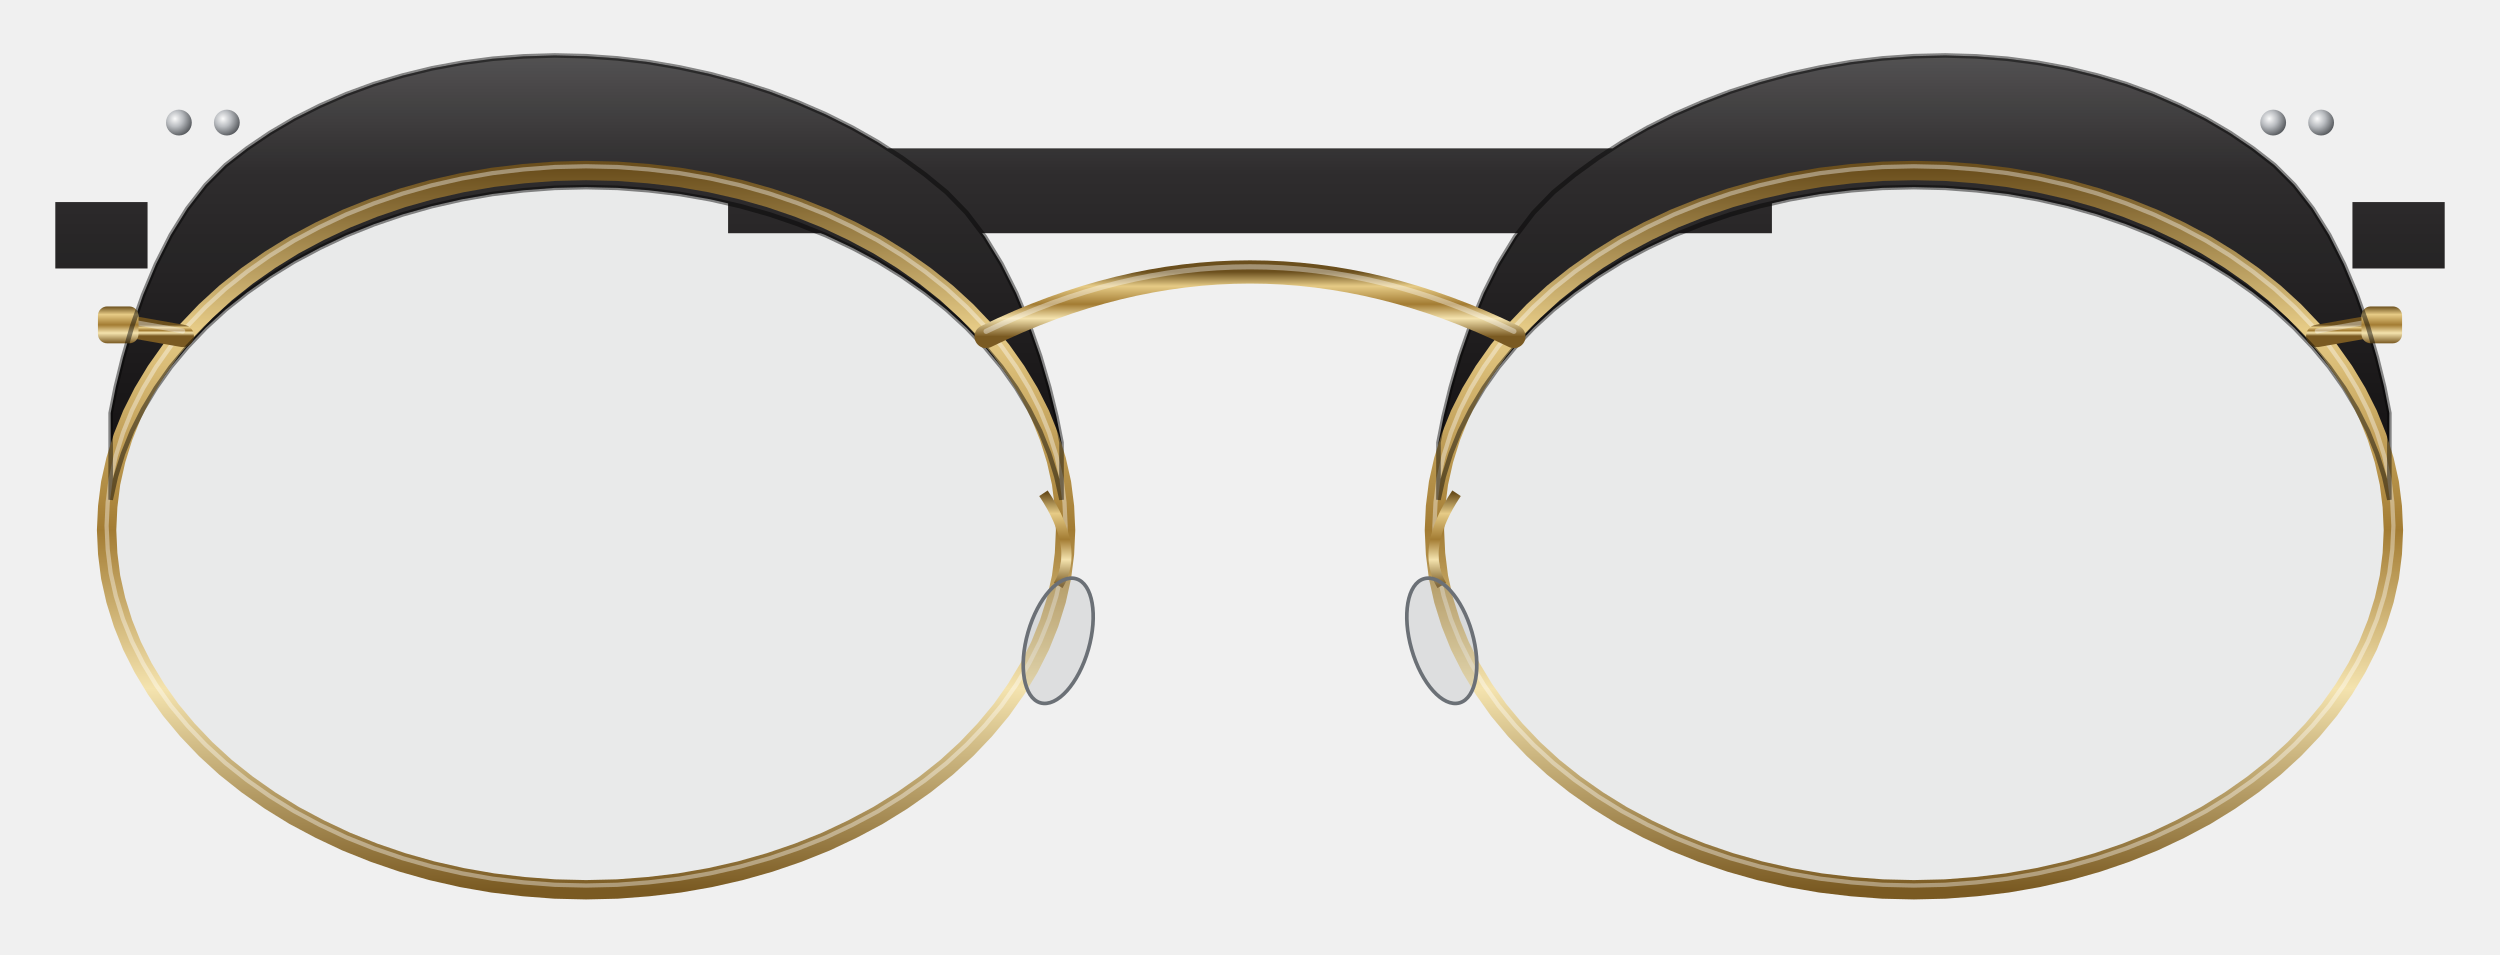
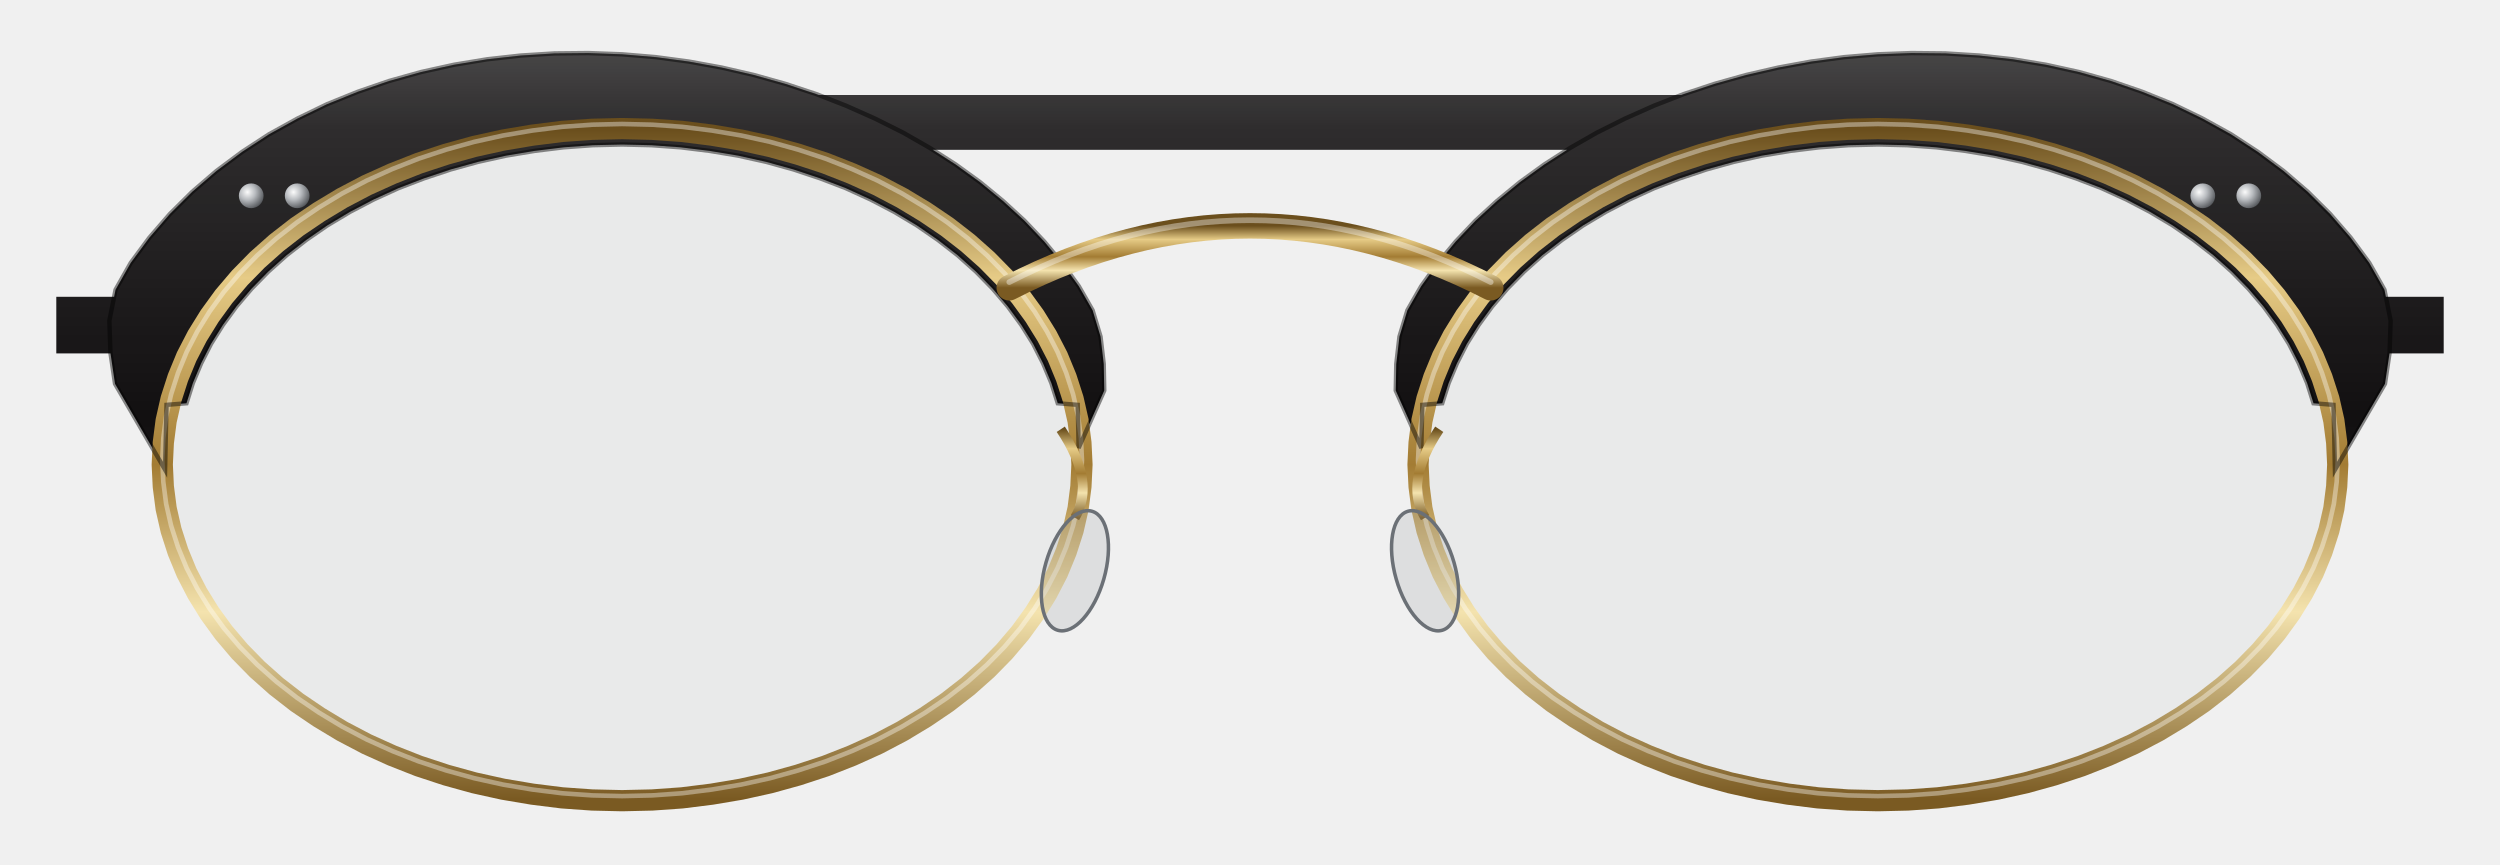
- <svg xmlns="http://www.w3.org/2000/svg" viewBox="-67.78 -28.74 135.56 51.76" width="542" height="207">
+ <svg xmlns="http://www.w3.org/2000/svg" viewBox="-70.49 -26.27 140.98 48.87" width="564" height="195">
  <defs>
    <linearGradient id="f38met" x1="0" y1="0" x2="0" y2="1">
      <stop offset="0" stop-color="#6b4f1d" />
      <stop offset=".22" stop-color="#e6cb86" />
      <stop offset=".5" stop-color="#a37c33" />
      <stop offset=".72" stop-color="#f4e3ae" />
      <stop offset="1" stop-color="#7a5a22" />
    </linearGradient>
    <radialGradient id="f38riv" cx=".35" cy=".35" r=".7">
      <stop offset="0" stop-color="#fbfbfb" />
      <stop offset=".45" stop-color="#b9bcc0" />
      <stop offset="1" stop-color="#55585c" />
    </radialGradient>
-     <linearGradient id="f38hl" gradientUnits="userSpaceOnUse" x1="0" y1="-28.50" x2="0" y2="28.50">
+     <linearGradient id="f38hl" gradientUnits="userSpaceOnUse" x1="0" y1="-28.00" x2="0" y2="28.00">
      <stop offset="0" stop-color="#fff" stop-opacity=".34" />
      <stop offset=".16" stop-color="#fff" stop-opacity=".12" />
      <stop offset=".45" stop-color="#fff" stop-opacity="0" />
      <stop offset=".8" stop-color="#000" stop-opacity=".06" />
      <stop offset="1" stop-color="#000" stop-opacity=".22" />
    </linearGradient>
  </defs>
-   <path d="M10.00 -0.00L10.06 1.28L10.22 2.55L10.50 3.80L10.89 5.05L11.38 6.27L11.98 7.46L12.68 8.62L13.48 9.75L14.38 10.83L15.37 11.87L16.45 12.86L17.62 13.79L18.86 14.66L20.17 15.47L21.56 16.21L23.00 16.89L24.50 17.49L26.05 18.02L27.64 18.47L29.27 18.84L30.93 19.13L32.61 19.33L34.30 19.46L36.00 19.50L37.70 19.46L39.39 19.33L41.07 19.13L42.73 18.84L44.36 18.47L45.95 18.02L47.50 17.49L49.00 16.89L50.44 16.21L51.83 15.47L53.14 14.66L54.38 13.79L55.55 12.86L56.63 11.87L57.62 10.83L58.52 9.75L59.32 8.62L60.02 7.46L60.62 6.27L61.11 5.05L61.50 3.80L61.78 2.55L61.94 1.28L62.00 0.00L61.94 -1.28L61.78 -2.55L61.50 -3.80L61.11 -5.05L60.62 -6.27L60.02 -7.46L59.32 -8.62L58.52 -9.75L57.62 -10.83L56.63 -11.87L55.55 -12.86L54.38 -13.79L53.14 -14.66L51.83 -15.47L50.44 -16.21L49.00 -16.89L47.50 -17.49L45.95 -18.02L44.36 -18.47L42.73 -18.84L41.07 -19.13L39.39 -19.33L37.70 -19.46L36.00 -19.50L34.30 -19.46L32.61 -19.33L30.93 -19.13L29.27 -18.84L27.64 -18.47L26.05 -18.02L24.50 -17.49L23.00 -16.89L21.56 -16.21L20.17 -15.47L18.86 -14.66L17.62 -13.79L16.45 -12.86L15.37 -11.87L14.38 -10.83L13.48 -9.75L12.68 -8.62L11.98 -7.46L11.38 -6.27L10.89 -5.05L10.50 -3.80L10.22 -2.55L10.06 -1.28ZM-10.06 -1.28L-10.22 -2.55L-10.50 -3.80L-10.89 -5.05L-11.38 -6.27L-11.98 -7.46L-12.68 -8.62L-13.48 -9.75L-14.38 -10.83L-15.37 -11.87L-16.45 -12.86L-17.62 -13.79L-18.86 -14.66L-20.17 -15.47L-21.56 -16.21L-23.00 -16.89L-24.50 -17.49L-26.05 -18.02L-27.64 -18.47L-29.27 -18.84L-30.93 -19.13L-32.61 -19.33L-34.30 -19.46L-36.00 -19.50L-37.70 -19.46L-39.39 -19.33L-41.07 -19.13L-42.73 -18.84L-44.36 -18.47L-45.95 -18.02L-47.50 -17.49L-49.00 -16.89L-50.44 -16.21L-51.83 -15.47L-53.14 -14.66L-54.38 -13.79L-55.55 -12.86L-56.63 -11.87L-57.62 -10.83L-58.52 -9.75L-59.32 -8.62L-60.02 -7.46L-60.62 -6.27L-61.11 -5.05L-61.50 -3.80L-61.78 -2.55L-61.94 -1.28L-62.00 0.00L-61.94 1.28L-61.78 2.55L-61.50 3.80L-61.11 5.05L-60.62 6.27L-60.02 7.46L-59.32 8.62L-58.52 9.75L-57.62 10.83L-56.63 11.87L-55.55 12.86L-54.38 13.79L-53.14 14.66L-51.83 15.47L-50.44 16.21L-49.00 16.89L-47.50 17.49L-45.95 18.02L-44.36 18.47L-42.73 18.84L-41.07 19.13L-39.39 19.33L-37.70 19.46L-36.00 19.50L-34.30 19.46L-32.61 19.33L-30.93 19.13L-29.27 18.84L-27.64 18.47L-26.05 18.02L-24.50 17.49L-23.00 16.89L-21.56 16.21L-20.17 15.47L-18.86 14.66L-17.62 13.79L-16.45 12.86L-15.37 11.87L-14.38 10.83L-13.48 9.75L-12.68 8.62L-11.98 7.46L-11.38 6.27L-10.89 5.05L-10.50 3.80L-10.22 2.55L-10.06 1.28L-10.00 -0.00Z" fill="#5b6670" fill-opacity=".05" />
-   <path d="M10.22 -1.65L10.50 -2.90L10.89 -4.15L11.38 -5.37L11.98 -6.56L12.68 -7.72L13.48 -8.85L14.38 -9.93L15.37 -10.97L16.45 -11.96L17.62 -12.89L18.86 -13.76L20.17 -14.57L21.56 -15.31L23.00 -15.99L24.50 -16.59L26.05 -17.12L27.64 -17.57L29.27 -17.94L30.93 -18.23L32.61 -18.43L34.30 -18.56L36.00 -18.60L37.70 -18.56L39.39 -18.43L41.07 -18.23L42.73 -17.94L44.36 -17.57L45.95 -17.12L47.50 -16.59L49.00 -15.99L50.44 -15.31L51.83 -14.57L53.14 -13.76L54.38 -12.89L55.55 -11.96L56.63 -10.97L57.62 -9.93L58.52 -8.85L59.32 -7.72L60.02 -6.56L60.62 -5.37L61.11 -4.15L61.50 -2.90L61.78 -1.65L61.78 -6.35L61.50 -7.77L61.11 -9.35L60.62 -11.04L60.02 -12.75L59.32 -14.42L58.52 -16.00L57.62 -17.44L56.63 -18.71L55.55 -19.79L54.38 -20.70L53.14 -21.54L51.83 -22.31L50.44 -23.01L49.00 -23.64L47.50 -24.19L45.95 -24.65L44.36 -25.04L42.73 -25.34L41.07 -25.56L39.39 -25.69L37.70 -25.74L36.00 -25.70L34.30 -25.58L32.61 -25.38L30.93 -25.09L29.27 -24.73L27.64 -24.29L26.05 -23.78L24.50 -23.19L23.00 -22.54L21.56 -21.82L20.17 -21.03L18.86 -20.18L17.62 -19.28L16.45 -18.32L15.37 -17.21L14.38 -15.91L13.48 -14.44L12.68 -12.85L11.98 -11.16L11.38 -9.44L10.89 -7.76L10.50 -6.17L10.22 -4.75ZM59.78 -14.19L64.78 -14.19L64.78 -17.79L59.78 -17.79ZM-61.78 -1.65L-61.50 -2.90L-61.11 -4.15L-60.62 -5.37L-60.02 -6.56L-59.32 -7.72L-58.52 -8.85L-57.62 -9.93L-56.63 -10.97L-55.55 -11.96L-54.38 -12.89L-53.14 -13.76L-51.83 -14.57L-50.44 -15.31L-49.00 -15.99L-47.50 -16.59L-45.95 -17.12L-44.36 -17.57L-42.73 -17.94L-41.07 -18.23L-39.39 -18.43L-37.70 -18.56L-36.00 -18.60L-34.30 -18.56L-32.61 -18.43L-30.93 -18.23L-29.27 -17.94L-27.64 -17.57L-26.05 -17.12L-24.50 -16.59L-23.00 -15.99L-21.56 -15.31L-20.17 -14.57L-18.86 -13.76L-17.62 -12.89L-16.45 -11.96L-15.37 -10.97L-14.38 -9.93L-13.48 -8.85L-12.68 -7.72L-11.98 -6.56L-11.38 -5.37L-10.89 -4.15L-10.50 -2.90L-10.22 -1.65L-10.22 -4.75L-10.50 -6.17L-10.89 -7.76L-11.38 -9.44L-11.98 -11.16L-12.68 -12.85L-13.48 -14.44L-14.38 -15.91L-15.37 -17.21L-16.45 -18.32L-17.62 -19.28L-18.86 -20.18L-20.17 -21.03L-21.56 -21.82L-23.00 -22.54L-24.50 -23.19L-26.05 -23.78L-27.64 -24.29L-29.27 -24.73L-30.93 -25.09L-32.61 -25.38L-34.30 -25.58L-36.00 -25.70L-37.70 -25.74L-39.39 -25.69L-41.07 -25.56L-42.73 -25.34L-44.36 -25.04L-45.95 -24.65L-47.50 -24.19L-49.00 -23.64L-50.44 -23.01L-51.83 -22.31L-53.14 -21.54L-54.38 -20.70L-55.55 -19.79L-56.63 -18.71L-57.62 -17.44L-58.52 -16.00L-59.32 -14.42L-60.02 -12.75L-60.62 -11.04L-61.11 -9.35L-61.50 -7.77L-61.78 -6.35ZM-64.78 -14.19L-59.78 -14.19L-59.78 -17.79L-64.78 -17.79ZM-28.30 -16.10L28.30 -16.10L28.30 -20.70L-28.30 -20.70Z" fill="#121011" />
-   <path d="M10.22 -1.65L10.50 -2.90L10.89 -4.15L11.38 -5.37L11.98 -6.56L12.68 -7.72L13.48 -8.85L14.38 -9.93L15.37 -10.97L16.45 -11.96L17.62 -12.89L18.86 -13.76L20.17 -14.57L21.56 -15.31L23.00 -15.99L24.50 -16.59L26.05 -17.12L27.64 -17.57L29.27 -17.94L30.93 -18.23L32.61 -18.43L34.30 -18.56L36.00 -18.60L37.70 -18.56L39.39 -18.43L41.07 -18.23L42.73 -17.94L44.36 -17.57L45.95 -17.12L47.50 -16.59L49.00 -15.99L50.44 -15.31L51.83 -14.57L53.14 -13.76L54.38 -12.89L55.55 -11.96L56.63 -10.97L57.62 -9.93L58.52 -8.85L59.32 -7.72L60.02 -6.56L60.62 -5.37L61.11 -4.15L61.50 -2.90L61.78 -1.65L61.78 -6.35L61.50 -7.77L61.11 -9.35L60.62 -11.04L60.02 -12.75L59.32 -14.42L58.52 -16.00L57.62 -17.44L56.63 -18.71L55.55 -19.79L54.38 -20.70L53.14 -21.54L51.83 -22.31L50.44 -23.01L49.00 -23.64L47.50 -24.19L45.95 -24.65L44.36 -25.04L42.73 -25.34L41.07 -25.56L39.39 -25.69L37.70 -25.74L36.00 -25.70L34.30 -25.58L32.61 -25.38L30.93 -25.09L29.27 -24.73L27.64 -24.29L26.05 -23.78L24.50 -23.19L23.00 -22.54L21.56 -21.82L20.17 -21.03L18.86 -20.18L17.62 -19.28L16.45 -18.32L15.37 -17.21L14.38 -15.91L13.48 -14.44L12.68 -12.85L11.98 -11.16L11.38 -9.44L10.89 -7.76L10.50 -6.17L10.22 -4.75ZM59.78 -14.19L64.78 -14.19L64.78 -17.79L59.78 -17.79ZM-61.78 -1.65L-61.50 -2.90L-61.11 -4.15L-60.62 -5.37L-60.02 -6.56L-59.32 -7.72L-58.52 -8.85L-57.62 -9.93L-56.63 -10.97L-55.55 -11.96L-54.38 -12.89L-53.14 -13.76L-51.83 -14.57L-50.44 -15.31L-49.00 -15.99L-47.50 -16.59L-45.95 -17.12L-44.36 -17.57L-42.73 -17.94L-41.07 -18.23L-39.39 -18.43L-37.70 -18.56L-36.00 -18.60L-34.30 -18.56L-32.61 -18.43L-30.93 -18.23L-29.27 -17.94L-27.64 -17.57L-26.05 -17.12L-24.50 -16.59L-23.00 -15.99L-21.56 -15.31L-20.17 -14.57L-18.86 -13.76L-17.62 -12.89L-16.45 -11.96L-15.37 -10.97L-14.38 -9.93L-13.48 -8.85L-12.68 -7.72L-11.98 -6.56L-11.38 -5.37L-10.89 -4.15L-10.50 -2.90L-10.22 -1.65L-10.22 -4.75L-10.50 -6.17L-10.89 -7.76L-11.38 -9.44L-11.98 -11.16L-12.68 -12.85L-13.48 -14.44L-14.38 -15.91L-15.37 -17.21L-16.45 -18.32L-17.62 -19.28L-18.86 -20.18L-20.17 -21.03L-21.56 -21.82L-23.00 -22.54L-24.50 -23.19L-26.05 -23.78L-27.64 -24.29L-29.27 -24.73L-30.93 -25.09L-32.61 -25.38L-34.30 -25.58L-36.00 -25.70L-37.70 -25.74L-39.39 -25.69L-41.07 -25.56L-42.73 -25.34L-44.36 -25.04L-45.95 -24.65L-47.50 -24.19L-49.00 -23.64L-50.44 -23.01L-51.83 -22.31L-53.14 -21.54L-54.38 -20.70L-55.55 -19.79L-56.63 -18.71L-57.62 -17.44L-58.52 -16.00L-59.32 -14.42L-60.02 -12.75L-60.62 -11.04L-61.11 -9.35L-61.50 -7.77L-61.78 -6.35ZM-64.78 -14.19L-59.78 -14.19L-59.78 -17.79L-64.78 -17.79ZM-28.30 -16.10L28.30 -16.10L28.30 -20.70L-28.30 -20.70Z" fill="url(#f38hl)" />
-   <path d="M10.00 -0.00L10.06 1.28L10.22 2.55L10.50 3.80L10.89 5.05L11.38 6.27L11.98 7.46L12.68 8.62L13.48 9.75L14.38 10.83L15.37 11.87L16.45 12.86L17.62 13.79L18.86 14.66L20.17 15.47L21.56 16.21L23.00 16.89L24.50 17.49L26.05 18.02L27.64 18.47L29.27 18.84L30.93 19.13L32.61 19.33L34.30 19.46L36.00 19.50L37.70 19.46L39.39 19.33L41.07 19.13L42.73 18.84L44.36 18.47L45.95 18.02L47.50 17.49L49.00 16.89L50.44 16.21L51.83 15.47L53.14 14.66L54.38 13.79L55.55 12.86L56.63 11.87L57.62 10.83L58.52 9.75L59.32 8.62L60.02 7.46L60.62 6.27L61.11 5.05L61.50 3.80L61.78 2.55L61.94 1.28L62.00 0.00L61.94 -1.28L61.78 -2.55L61.50 -3.80L61.11 -5.05L60.62 -6.27L60.02 -7.46L59.32 -8.62L58.52 -9.75L57.62 -10.83L56.63 -11.87L55.55 -12.86L54.38 -13.79L53.14 -14.66L51.83 -15.47L50.44 -16.21L49.00 -16.89L47.50 -17.49L45.95 -18.02L44.36 -18.47L42.73 -18.84L41.07 -19.13L39.39 -19.33L37.70 -19.46L36.00 -19.50L34.30 -19.46L32.61 -19.33L30.93 -19.13L29.27 -18.84L27.64 -18.47L26.05 -18.02L24.50 -17.49L23.00 -16.89L21.56 -16.21L20.17 -15.47L18.86 -14.66L17.62 -13.79L16.45 -12.86L15.37 -11.87L14.38 -10.83L13.48 -9.75L12.68 -8.62L11.98 -7.46L11.38 -6.27L10.89 -5.05L10.50 -3.80L10.22 -2.55L10.06 -1.28Z" fill="none" stroke="url(#f38met)" stroke-width="1.05" stroke-linecap="round" stroke-linejoin="round" />
-   <path d="M10.00 -0.00L10.06 1.28L10.22 2.55L10.50 3.80L10.89 5.05L11.38 6.27L11.98 7.46L12.68 8.62L13.48 9.75L14.38 10.83L15.37 11.87L16.45 12.86L17.62 13.79L18.86 14.66L20.17 15.47L21.56 16.21L23.00 16.89L24.50 17.49L26.05 18.02L27.64 18.47L29.27 18.84L30.93 19.13L32.61 19.33L34.30 19.46L36.00 19.50L37.70 19.46L39.39 19.33L41.07 19.13L42.73 18.84L44.36 18.47L45.95 18.02L47.50 17.49L49.00 16.89L50.44 16.21L51.83 15.47L53.14 14.66L54.38 13.79L55.55 12.86L56.63 11.87L57.62 10.83L58.52 9.75L59.32 8.62L60.02 7.46L60.62 6.27L61.11 5.05L61.50 3.80L61.78 2.55L61.94 1.28L62.00 0.00L61.94 -1.28L61.78 -2.55L61.50 -3.80L61.11 -5.05L60.62 -6.27L60.02 -7.46L59.32 -8.62L58.52 -9.75L57.62 -10.83L56.63 -11.87L55.55 -12.86L54.38 -13.79L53.14 -14.66L51.83 -15.47L50.44 -16.21L49.00 -16.89L47.50 -17.49L45.95 -18.02L44.36 -18.47L42.73 -18.84L41.07 -19.13L39.39 -19.33L37.70 -19.46L36.00 -19.50L34.30 -19.46L32.61 -19.33L30.93 -19.13L29.27 -18.84L27.64 -18.47L26.05 -18.02L24.50 -17.49L23.00 -16.89L21.56 -16.21L20.17 -15.47L18.86 -14.66L17.62 -13.79L16.45 -12.86L15.37 -11.87L14.38 -10.83L13.48 -9.75L12.68 -8.62L11.98 -7.46L11.38 -6.27L10.89 -5.05L10.50 -3.80L10.22 -2.55L10.06 -1.28Z" fill="none" stroke="#fff" stroke-opacity=".38" stroke-width="0.23" stroke-linecap="round" transform="translate(0 -0.23)" />
-   <path d="M57.87 -10.53L61.27 -11.13" fill="none" stroke="url(#f38met)" stroke-width="1.21" stroke-linecap="round" stroke-linejoin="round" />
-   <path d="M57.87 -10.53L61.27 -11.13" fill="none" stroke="#fff" stroke-opacity=".38" stroke-width="0.27" stroke-linecap="round" transform="translate(0 -0.27)" />
-   <rect x="60.27" y="-12.13" width="2.20" height="2.00" rx="0.50" fill="url(#f38met)" />
-   <path d="M10.22 -4.75L10.50 -6.17L10.89 -7.76L11.38 -9.44L11.98 -11.16L12.68 -12.85L13.48 -14.44L14.38 -15.91L15.37 -17.21L16.45 -18.32L17.62 -19.28L18.86 -20.18L20.17 -21.03L21.56 -21.82L23.00 -22.54L24.50 -23.19L26.05 -23.78L27.64 -24.29L29.27 -24.73L30.93 -25.09L32.61 -25.38L34.30 -25.58L36.00 -25.70L37.70 -25.74L39.39 -25.69L41.07 -25.56L42.73 -25.34L44.36 -25.04L45.95 -24.65L47.50 -24.19L49.00 -23.64L50.44 -23.01L51.83 -22.31L53.14 -21.54L54.38 -20.70L55.55 -19.79L56.63 -18.71L57.62 -17.44L58.52 -16.00L59.32 -14.42L60.02 -12.75L60.62 -11.04L61.11 -9.35L61.50 -7.77L61.78 -6.35L61.78 -1.65L61.50 -2.90L61.11 -4.15L60.62 -5.37L60.02 -6.56L59.32 -7.72L58.52 -8.85L57.62 -9.93L56.63 -10.97L55.55 -11.96L54.38 -12.89L53.14 -13.76L51.83 -14.57L50.44 -15.31L49.00 -15.99L47.50 -16.59L45.95 -17.12L44.36 -17.57L42.73 -17.94L41.07 -18.23L39.39 -18.43L37.70 -18.56L36.00 -18.60L34.30 -18.56L32.61 -18.43L30.93 -18.23L29.27 -17.94L27.64 -17.57L26.05 -17.12L24.50 -16.59L23.00 -15.99L21.56 -15.31L20.17 -14.57L18.86 -13.76L17.62 -12.89L16.45 -11.96L15.37 -10.97L14.38 -9.93L13.48 -8.85L12.68 -7.72L11.98 -6.56L11.38 -5.37L10.89 -4.15L10.50 -2.90L10.22 -1.65Z" fill="none" stroke="#000" stroke-opacity=".45" stroke-width=".25" />
-   <circle cx="55.48" cy="-22.10" r="0.70" fill="url(#f38riv)" />
-   <circle cx="58.08" cy="-22.10" r="0.70" fill="url(#f38riv)" />
-   <path d="M11.20 -2.00Q9.20 1.00 10.40 3.00" fill="none" stroke="url(#f38met)" stroke-width="0.55" />
-   <ellipse cx="10.40" cy="6.00" rx="1.70" ry="3.50" transform="rotate(-16 10.40 6.00)" fill="#9aa0a6" fill-opacity=".22" stroke="#6b7076" stroke-width=".2" />
-   <path d="M-10.06 -1.28L-10.22 -2.55L-10.50 -3.80L-10.89 -5.05L-11.38 -6.27L-11.98 -7.46L-12.68 -8.62L-13.48 -9.75L-14.38 -10.83L-15.37 -11.87L-16.45 -12.86L-17.62 -13.79L-18.86 -14.66L-20.17 -15.47L-21.56 -16.21L-23.00 -16.89L-24.50 -17.49L-26.05 -18.02L-27.64 -18.47L-29.27 -18.84L-30.93 -19.13L-32.61 -19.33L-34.30 -19.46L-36.00 -19.50L-37.70 -19.46L-39.39 -19.33L-41.07 -19.13L-42.73 -18.84L-44.36 -18.47L-45.95 -18.02L-47.50 -17.49L-49.00 -16.89L-50.44 -16.21L-51.83 -15.47L-53.14 -14.66L-54.38 -13.79L-55.55 -12.86L-56.63 -11.87L-57.62 -10.83L-58.52 -9.75L-59.32 -8.62L-60.02 -7.46L-60.62 -6.27L-61.11 -5.05L-61.50 -3.80L-61.78 -2.55L-61.94 -1.28L-62.00 0.00L-61.94 1.28L-61.78 2.55L-61.50 3.80L-61.11 5.05L-60.62 6.27L-60.02 7.46L-59.32 8.62L-58.52 9.75L-57.62 10.83L-56.63 11.87L-55.55 12.86L-54.38 13.79L-53.14 14.66L-51.83 15.47L-50.44 16.21L-49.00 16.89L-47.50 17.49L-45.95 18.02L-44.36 18.47L-42.73 18.84L-41.07 19.13L-39.39 19.33L-37.70 19.46L-36.00 19.50L-34.30 19.46L-32.61 19.33L-30.93 19.13L-29.27 18.84L-27.64 18.47L-26.05 18.02L-24.50 17.49L-23.00 16.89L-21.56 16.21L-20.17 15.47L-18.86 14.66L-17.62 13.79L-16.45 12.86L-15.37 11.87L-14.38 10.83L-13.48 9.75L-12.68 8.62L-11.98 7.46L-11.38 6.27L-10.89 5.05L-10.50 3.80L-10.22 2.55L-10.06 1.28L-10.00 -0.00Z" fill="none" stroke="url(#f38met)" stroke-width="1.05" stroke-linecap="round" stroke-linejoin="round" />
-   <path d="M-10.06 -1.28L-10.22 -2.55L-10.50 -3.80L-10.89 -5.05L-11.38 -6.27L-11.98 -7.46L-12.68 -8.62L-13.48 -9.75L-14.38 -10.83L-15.37 -11.87L-16.45 -12.86L-17.62 -13.79L-18.86 -14.66L-20.17 -15.47L-21.56 -16.21L-23.00 -16.89L-24.50 -17.49L-26.05 -18.02L-27.64 -18.47L-29.27 -18.84L-30.93 -19.13L-32.61 -19.33L-34.30 -19.46L-36.00 -19.50L-37.70 -19.46L-39.39 -19.33L-41.07 -19.13L-42.73 -18.84L-44.36 -18.47L-45.95 -18.02L-47.50 -17.49L-49.00 -16.89L-50.44 -16.21L-51.83 -15.47L-53.14 -14.66L-54.38 -13.79L-55.55 -12.86L-56.63 -11.87L-57.62 -10.83L-58.52 -9.75L-59.32 -8.62L-60.02 -7.46L-60.62 -6.27L-61.11 -5.05L-61.50 -3.80L-61.78 -2.55L-61.94 -1.28L-62.00 0.00L-61.94 1.28L-61.78 2.55L-61.50 3.80L-61.11 5.05L-60.62 6.27L-60.02 7.46L-59.32 8.62L-58.52 9.75L-57.62 10.83L-56.63 11.87L-55.55 12.86L-54.38 13.79L-53.14 14.66L-51.83 15.47L-50.44 16.21L-49.00 16.89L-47.50 17.49L-45.95 18.02L-44.36 18.47L-42.73 18.84L-41.07 19.13L-39.39 19.33L-37.70 19.46L-36.00 19.50L-34.30 19.46L-32.61 19.33L-30.93 19.13L-29.27 18.84L-27.64 18.47L-26.05 18.02L-24.50 17.49L-23.00 16.89L-21.56 16.21L-20.17 15.47L-18.86 14.66L-17.62 13.79L-16.45 12.86L-15.37 11.87L-14.38 10.83L-13.48 9.75L-12.68 8.62L-11.98 7.46L-11.38 6.27L-10.89 5.05L-10.50 3.80L-10.22 2.55L-10.06 1.28L-10.00 -0.00Z" fill="none" stroke="#fff" stroke-opacity=".38" stroke-width="0.23" stroke-linecap="round" transform="translate(0 -0.23)" />
-   <path d="M-57.87 -10.53L-61.27 -11.13" fill="none" stroke="url(#f38met)" stroke-width="1.21" stroke-linecap="round" stroke-linejoin="round" />
-   <path d="M-57.87 -10.53L-61.27 -11.13" fill="none" stroke="#fff" stroke-opacity=".38" stroke-width="0.27" stroke-linecap="round" transform="translate(0 -0.27)" />
-   <rect x="-62.47" y="-12.13" width="2.20" height="2.00" rx="0.50" fill="url(#f38met)" />
-   <path d="M-61.78 -6.35L-61.50 -7.77L-61.11 -9.35L-60.62 -11.04L-60.02 -12.75L-59.32 -14.42L-58.52 -16.00L-57.62 -17.44L-56.63 -18.71L-55.55 -19.79L-54.38 -20.70L-53.14 -21.54L-51.83 -22.31L-50.44 -23.01L-49.00 -23.64L-47.50 -24.19L-45.95 -24.65L-44.36 -25.04L-42.73 -25.34L-41.07 -25.56L-39.39 -25.69L-37.70 -25.74L-36.00 -25.70L-34.30 -25.58L-32.61 -25.38L-30.93 -25.09L-29.27 -24.73L-27.64 -24.29L-26.05 -23.78L-24.50 -23.19L-23.00 -22.54L-21.56 -21.82L-20.17 -21.03L-18.86 -20.18L-17.62 -19.28L-16.45 -18.32L-15.37 -17.21L-14.38 -15.91L-13.48 -14.44L-12.68 -12.85L-11.98 -11.16L-11.38 -9.44L-10.89 -7.76L-10.50 -6.17L-10.22 -4.75L-10.22 -1.65L-10.50 -2.90L-10.89 -4.15L-11.38 -5.37L-11.98 -6.56L-12.68 -7.72L-13.48 -8.85L-14.38 -9.93L-15.37 -10.97L-16.45 -11.96L-17.62 -12.89L-18.86 -13.76L-20.17 -14.57L-21.56 -15.31L-23.00 -15.99L-24.50 -16.59L-26.05 -17.12L-27.64 -17.57L-29.27 -17.94L-30.93 -18.23L-32.61 -18.43L-34.30 -18.56L-36.00 -18.60L-37.70 -18.56L-39.39 -18.43L-41.07 -18.23L-42.73 -17.94L-44.36 -17.57L-45.95 -17.12L-47.50 -16.59L-49.00 -15.99L-50.44 -15.31L-51.83 -14.57L-53.14 -13.76L-54.38 -12.89L-55.55 -11.96L-56.63 -10.97L-57.62 -9.93L-58.52 -8.85L-59.32 -7.72L-60.02 -6.56L-60.62 -5.37L-61.11 -4.15L-61.50 -2.90L-61.78 -1.65Z" fill="none" stroke="#000" stroke-opacity=".45" stroke-width=".25" />
-   <circle cx="-58.08" cy="-22.10" r="0.70" fill="url(#f38riv)" />
-   <circle cx="-55.48" cy="-22.10" r="0.70" fill="url(#f38riv)" />
-   <path d="M-11.20 -2.00Q-9.20 1.00 -10.40 3.00" fill="none" stroke="url(#f38met)" stroke-width="0.55" />
-   <ellipse cx="-10.40" cy="6.00" rx="1.70" ry="3.50" transform="rotate(16 -10.40 6.00)" fill="#9aa0a6" fill-opacity=".22" stroke="#6b7076" stroke-width=".2" />
-   <path d="M-14.31 -10.50Q0 -17.50 14.31 -10.50" fill="none" stroke="url(#f38met)" stroke-width="1.26" stroke-linecap="round" stroke-linejoin="round" />
-   <path d="M-14.31 -10.50Q0 -17.50 14.31 -10.50" fill="none" stroke="#fff" stroke-opacity=".38" stroke-width="0.28" stroke-linecap="round" transform="translate(0 -0.28)" />
+   <path d="M9.50 -0.00L9.56 1.24L9.72 2.48L10.00 3.71L10.39 4.92L10.88 6.11L11.48 7.27L12.18 8.40L12.98 9.50L13.88 10.56L14.87 11.57L15.95 12.53L17.12 13.44L18.36 14.28L19.67 15.07L21.06 15.80L22.50 16.45L24.00 17.04L25.55 17.55L27.14 17.99L28.77 18.35L30.43 18.63L32.11 18.84L33.80 18.96L35.50 19.00L37.20 18.96L38.89 18.84L40.57 18.63L42.23 18.35L43.86 17.99L45.45 17.55L47.00 17.04L48.50 16.45L49.94 15.80L51.33 15.07L52.64 14.28L53.88 13.44L55.05 12.53L56.13 11.57L57.12 10.56L58.02 9.50L58.82 8.40L59.52 7.27L60.12 6.11L60.61 4.92L61.00 3.71L61.28 2.48L61.44 1.24L61.50 0.00L61.44 -1.24L61.28 -2.48L61.00 -3.71L60.61 -4.92L60.12 -6.11L59.52 -7.27L58.82 -8.40L58.02 -9.50L57.12 -10.56L56.13 -11.57L55.05 -12.53L53.88 -13.44L52.64 -14.28L51.33 -15.07L49.94 -15.80L48.50 -16.45L47.00 -17.04L45.45 -17.55L43.86 -17.99L42.23 -18.35L40.57 -18.63L38.89 -18.84L37.20 -18.96L35.50 -19.00L33.80 -18.96L32.11 -18.84L30.43 -18.63L28.77 -18.35L27.14 -17.99L25.55 -17.55L24.00 -17.04L22.50 -16.45L21.06 -15.80L19.67 -15.07L18.36 -14.28L17.12 -13.44L15.95 -12.53L14.87 -11.57L13.88 -10.56L12.98 -9.50L12.18 -8.40L11.48 -7.27L10.88 -6.11L10.39 -4.92L10.00 -3.71L9.72 -2.48L9.56 -1.24ZM-9.56 -1.24L-9.72 -2.48L-10.00 -3.71L-10.39 -4.92L-10.88 -6.11L-11.48 -7.27L-12.18 -8.40L-12.98 -9.50L-13.88 -10.56L-14.87 -11.57L-15.95 -12.53L-17.12 -13.44L-18.36 -14.28L-19.67 -15.07L-21.06 -15.80L-22.50 -16.45L-24.00 -17.04L-25.55 -17.55L-27.14 -17.99L-28.77 -18.35L-30.43 -18.63L-32.11 -18.84L-33.80 -18.96L-35.50 -19.00L-37.20 -18.96L-38.89 -18.84L-40.57 -18.63L-42.23 -18.35L-43.86 -17.99L-45.45 -17.55L-47.00 -17.04L-48.50 -16.45L-49.94 -15.80L-51.33 -15.07L-52.64 -14.28L-53.88 -13.44L-55.05 -12.53L-56.13 -11.57L-57.12 -10.56L-58.02 -9.50L-58.82 -8.40L-59.52 -7.27L-60.12 -6.11L-60.61 -4.92L-61.00 -3.71L-61.28 -2.48L-61.44 -1.24L-61.50 0.00L-61.44 1.24L-61.28 2.48L-61.00 3.71L-60.61 4.92L-60.12 6.11L-59.52 7.27L-58.82 8.40L-58.02 9.50L-57.12 10.56L-56.13 11.57L-55.05 12.53L-53.88 13.44L-52.64 14.28L-51.33 15.07L-49.94 15.80L-48.50 16.45L-47.00 17.04L-45.45 17.55L-43.86 17.99L-42.23 18.35L-40.57 18.63L-38.89 18.84L-37.20 18.96L-35.50 19.00L-33.80 18.96L-32.11 18.84L-30.43 18.63L-28.77 18.35L-27.14 17.99L-25.55 17.55L-24.00 17.04L-22.50 16.45L-21.06 15.80L-19.67 15.07L-18.36 14.28L-17.12 13.44L-15.95 12.53L-14.87 11.57L-13.88 10.56L-12.98 9.50L-12.18 8.40L-11.48 7.27L-10.88 6.11L-10.39 4.92L-10.00 3.71L-9.72 2.48L-9.56 1.24L-9.50 -0.00Z" fill="#5b6670" fill-opacity=".05" />
+   <path d="M61.34 0.29L64.17 -4.57L64.43 -6.32L64.49 -8.14L64.14 -9.89L63.28 -11.41L62.23 -12.83L61.07 -14.17L59.80 -15.43L58.44 -16.60L56.99 -17.68L55.46 -18.68L53.85 -19.57L52.18 -20.38L50.45 -21.08L48.68 -21.69L46.86 -22.20L45.00 -22.61L43.12 -22.92L41.23 -23.13L39.32 -23.25L37.41 -23.27L35.50 -23.20L33.60 -23.04L31.73 -22.79L29.87 -22.45L28.05 -22.03L26.27 -21.53L24.52 -20.95L22.83 -20.29L21.19 -19.56L19.61 -18.77L18.09 -17.90L16.64 -16.97L15.26 -15.97L13.97 -14.91L12.75 -13.79L11.63 -12.61L10.61 -11.38L9.68 -10.09L8.90 -8.73L8.45 -7.24L8.27 -5.69L8.24 -4.19L9.69 -0.94L9.74 -3.38L10.87 -3.47L11.23 -4.61L11.70 -5.73L12.26 -6.83L12.93 -7.90L13.69 -8.94L14.55 -9.95L15.49 -10.91L16.53 -11.84L17.65 -12.71L18.84 -13.53L20.11 -14.29L21.45 -14.99L22.85 -15.63L24.31 -16.19L25.81 -16.69L27.36 -17.12L28.94 -17.47L30.56 -17.74L32.19 -17.94L33.84 -18.06L35.50 -18.10L37.16 -18.06L38.81 -17.94L40.44 -17.74L42.06 -17.47L43.64 -17.12L45.19 -16.69L46.69 -16.19L48.15 -15.63L49.55 -14.99L50.89 -14.29L52.16 -13.53L53.35 -12.71L54.47 -11.84L55.51 -10.91L56.45 -9.95L57.31 -8.94L58.07 -7.90L58.74 -6.83L59.30 -5.73L59.77 -4.61L60.13 -3.47L61.26 -3.38ZM62.49 -6.29L67.49 -6.29L67.49 -9.49L62.49 -9.49ZM-9.69 -0.94L-8.24 -4.19L-8.27 -5.69L-8.45 -7.24L-8.90 -8.73L-9.68 -10.09L-10.61 -11.38L-11.63 -12.61L-12.75 -13.79L-13.97 -14.91L-15.26 -15.97L-16.64 -16.97L-18.09 -17.90L-19.61 -18.77L-21.19 -19.56L-22.83 -20.29L-24.52 -20.95L-26.27 -21.53L-28.05 -22.03L-29.87 -22.45L-31.73 -22.79L-33.60 -23.04L-35.50 -23.20L-37.41 -23.27L-39.32 -23.25L-41.23 -23.13L-43.12 -22.92L-45.00 -22.61L-46.86 -22.20L-48.68 -21.69L-50.45 -21.08L-52.18 -20.38L-53.85 -19.57L-55.46 -18.68L-56.99 -17.68L-58.44 -16.60L-59.80 -15.43L-61.07 -14.17L-62.23 -12.83L-63.28 -11.41L-64.14 -9.89L-64.49 -8.14L-64.43 -6.32L-64.17 -4.57L-61.34 0.29L-61.26 -3.38L-60.13 -3.47L-59.77 -4.61L-59.30 -5.73L-58.74 -6.83L-58.07 -7.90L-57.31 -8.94L-56.45 -9.95L-55.51 -10.91L-54.47 -11.84L-53.35 -12.71L-52.16 -13.53L-50.89 -14.29L-49.55 -14.99L-48.15 -15.63L-46.69 -16.19L-45.19 -16.69L-43.64 -17.12L-42.06 -17.47L-40.44 -17.74L-38.81 -17.94L-37.16 -18.06L-35.50 -18.10L-33.84 -18.06L-32.19 -17.94L-30.56 -17.74L-28.94 -17.47L-27.36 -17.12L-25.81 -16.69L-24.31 -16.19L-22.85 -15.63L-21.45 -14.99L-20.11 -14.29L-18.84 -13.53L-17.65 -12.71L-16.53 -11.84L-15.49 -10.91L-14.55 -9.95L-13.69 -8.94L-12.93 -7.90L-12.26 -6.83L-11.70 -5.73L-11.23 -4.61L-10.87 -3.47L-9.74 -3.38ZM-67.49 -6.29L-62.49 -6.29L-62.49 -9.49L-67.49 -9.49ZM-28.68 -17.80L28.68 -17.80L28.68 -20.90L-28.68 -20.90Z" fill="#121011" />
+   <path d="M61.34 0.29L64.17 -4.57L64.43 -6.32L64.49 -8.14L64.14 -9.89L63.28 -11.41L62.23 -12.83L61.07 -14.17L59.80 -15.43L58.44 -16.60L56.99 -17.68L55.46 -18.68L53.85 -19.57L52.18 -20.38L50.45 -21.08L48.68 -21.69L46.86 -22.20L45.00 -22.61L43.12 -22.92L41.23 -23.13L39.32 -23.25L37.41 -23.27L35.50 -23.20L33.60 -23.04L31.73 -22.79L29.87 -22.45L28.05 -22.03L26.27 -21.53L24.52 -20.95L22.83 -20.29L21.19 -19.56L19.61 -18.77L18.09 -17.90L16.64 -16.97L15.26 -15.97L13.97 -14.91L12.75 -13.79L11.63 -12.61L10.61 -11.38L9.68 -10.09L8.90 -8.73L8.45 -7.24L8.27 -5.69L8.24 -4.19L9.69 -0.94L9.74 -3.38L10.87 -3.47L11.23 -4.61L11.70 -5.73L12.26 -6.83L12.93 -7.90L13.69 -8.94L14.55 -9.95L15.49 -10.91L16.53 -11.84L17.65 -12.71L18.84 -13.53L20.11 -14.29L21.45 -14.99L22.85 -15.63L24.31 -16.19L25.81 -16.69L27.36 -17.12L28.94 -17.47L30.56 -17.74L32.19 -17.94L33.84 -18.06L35.50 -18.10L37.16 -18.06L38.81 -17.94L40.44 -17.74L42.06 -17.47L43.64 -17.12L45.19 -16.69L46.69 -16.19L48.15 -15.63L49.55 -14.99L50.89 -14.29L52.16 -13.53L53.35 -12.71L54.47 -11.84L55.51 -10.91L56.45 -9.95L57.31 -8.94L58.07 -7.90L58.74 -6.83L59.30 -5.73L59.77 -4.61L60.13 -3.47L61.26 -3.38ZM62.49 -6.29L67.49 -6.29L67.49 -9.49L62.49 -9.49ZM-9.69 -0.94L-8.24 -4.19L-8.27 -5.69L-8.45 -7.24L-8.90 -8.73L-9.68 -10.09L-10.61 -11.38L-11.63 -12.61L-12.75 -13.79L-13.97 -14.91L-15.26 -15.97L-16.64 -16.97L-18.09 -17.90L-19.61 -18.77L-21.19 -19.56L-22.83 -20.29L-24.52 -20.95L-26.27 -21.53L-28.05 -22.03L-29.87 -22.45L-31.73 -22.79L-33.60 -23.04L-35.50 -23.20L-37.41 -23.27L-39.32 -23.25L-41.23 -23.13L-43.12 -22.92L-45.00 -22.61L-46.86 -22.20L-48.68 -21.69L-50.45 -21.08L-52.18 -20.38L-53.85 -19.57L-55.46 -18.68L-56.99 -17.68L-58.44 -16.60L-59.80 -15.43L-61.07 -14.17L-62.23 -12.83L-63.28 -11.41L-64.14 -9.89L-64.49 -8.14L-64.43 -6.32L-64.17 -4.57L-61.34 0.29L-61.26 -3.38L-60.13 -3.47L-59.77 -4.61L-59.30 -5.73L-58.74 -6.83L-58.07 -7.90L-57.31 -8.94L-56.45 -9.95L-55.51 -10.91L-54.47 -11.84L-53.35 -12.71L-52.16 -13.53L-50.89 -14.29L-49.55 -14.99L-48.15 -15.63L-46.69 -16.19L-45.19 -16.69L-43.64 -17.12L-42.06 -17.47L-40.44 -17.74L-38.81 -17.94L-37.16 -18.06L-35.50 -18.10L-33.84 -18.06L-32.19 -17.94L-30.56 -17.74L-28.94 -17.47L-27.36 -17.12L-25.81 -16.69L-24.31 -16.19L-22.85 -15.63L-21.45 -14.99L-20.11 -14.29L-18.84 -13.53L-17.65 -12.71L-16.53 -11.84L-15.49 -10.91L-14.55 -9.95L-13.69 -8.94L-12.93 -7.90L-12.26 -6.83L-11.70 -5.73L-11.23 -4.61L-10.87 -3.47L-9.74 -3.38ZM-67.49 -6.29L-62.49 -6.29L-62.49 -9.49L-67.49 -9.49ZM-28.68 -17.80L28.68 -17.80L28.68 -20.90L-28.68 -20.90Z" fill="url(#f38hl)" />
+   <path d="M9.50 -0.00L9.56 1.24L9.72 2.48L10.00 3.71L10.39 4.92L10.88 6.11L11.48 7.27L12.18 8.40L12.98 9.50L13.88 10.56L14.87 11.57L15.95 12.53L17.12 13.44L18.36 14.28L19.67 15.07L21.06 15.80L22.50 16.45L24.00 17.04L25.55 17.55L27.14 17.99L28.77 18.35L30.43 18.63L32.11 18.84L33.80 18.96L35.50 19.00L37.20 18.96L38.89 18.84L40.57 18.63L42.23 18.35L43.86 17.99L45.45 17.55L47.00 17.04L48.50 16.45L49.94 15.80L51.33 15.07L52.64 14.28L53.88 13.44L55.05 12.53L56.13 11.57L57.12 10.56L58.02 9.50L58.82 8.40L59.52 7.27L60.12 6.11L60.61 4.92L61.00 3.71L61.28 2.48L61.44 1.24L61.50 0.00L61.44 -1.24L61.28 -2.48L61.00 -3.71L60.61 -4.92L60.12 -6.11L59.52 -7.27L58.82 -8.40L58.02 -9.50L57.12 -10.56L56.13 -11.57L55.05 -12.53L53.88 -13.44L52.64 -14.28L51.33 -15.07L49.94 -15.80L48.50 -16.45L47.00 -17.04L45.45 -17.55L43.86 -17.99L42.23 -18.35L40.57 -18.63L38.89 -18.84L37.20 -18.96L35.50 -19.00L33.80 -18.96L32.11 -18.84L30.43 -18.63L28.77 -18.35L27.14 -17.99L25.55 -17.55L24.00 -17.04L22.50 -16.45L21.06 -15.80L19.67 -15.07L18.36 -14.28L17.12 -13.44L15.95 -12.53L14.87 -11.57L13.88 -10.56L12.98 -9.50L12.18 -8.40L11.48 -7.27L10.88 -6.11L10.39 -4.92L10.00 -3.71L9.72 -2.48L9.56 -1.24Z" fill="none" stroke="url(#f38met)" stroke-width="1.20" stroke-linecap="round" stroke-linejoin="round" />
+   <path d="M9.50 -0.00L9.56 1.24L9.72 2.48L10.00 3.71L10.39 4.92L10.88 6.11L11.48 7.27L12.18 8.40L12.98 9.50L13.88 10.56L14.87 11.57L15.95 12.53L17.12 13.44L18.36 14.28L19.67 15.07L21.06 15.80L22.50 16.45L24.00 17.04L25.55 17.55L27.14 17.99L28.77 18.35L30.43 18.63L32.11 18.84L33.80 18.96L35.50 19.00L37.20 18.96L38.89 18.84L40.57 18.63L42.23 18.35L43.86 17.99L45.45 17.55L47.00 17.04L48.50 16.45L49.94 15.80L51.33 15.07L52.64 14.28L53.88 13.44L55.05 12.53L56.13 11.57L57.12 10.56L58.02 9.50L58.82 8.40L59.52 7.27L60.12 6.11L60.61 4.92L61.00 3.71L61.28 2.48L61.44 1.24L61.50 0.00L61.44 -1.24L61.28 -2.48L61.00 -3.71L60.61 -4.92L60.12 -6.11L59.52 -7.27L58.82 -8.40L58.02 -9.50L57.12 -10.56L56.13 -11.57L55.05 -12.53L53.88 -13.44L52.64 -14.28L51.33 -15.07L49.94 -15.80L48.50 -16.45L47.00 -17.04L45.45 -17.55L43.86 -17.99L42.23 -18.35L40.57 -18.63L38.89 -18.84L37.20 -18.96L35.50 -19.00L33.80 -18.96L32.11 -18.84L30.43 -18.63L28.77 -18.35L27.14 -17.99L25.55 -17.55L24.00 -17.04L22.50 -16.45L21.06 -15.80L19.67 -15.07L18.36 -14.28L17.12 -13.44L15.95 -12.53L14.87 -11.57L13.88 -10.56L12.98 -9.50L12.18 -8.40L11.48 -7.27L10.88 -6.11L10.39 -4.92L10.00 -3.71L9.72 -2.48L9.56 -1.24Z" fill="none" stroke="#fff" stroke-opacity=".38" stroke-width="0.26" stroke-linecap="round" transform="translate(0 -0.26)" />
+   <path d="M61.34 0.29L64.17 -4.57L64.43 -6.32L64.49 -8.14L64.14 -9.89L63.28 -11.41L62.23 -12.83L61.07 -14.17L59.80 -15.43L58.44 -16.60L56.99 -17.68L55.46 -18.68L53.85 -19.57L52.18 -20.38L50.45 -21.08L48.68 -21.69L46.86 -22.20L45.00 -22.61L43.12 -22.92L41.23 -23.13L39.32 -23.25L37.41 -23.27L35.50 -23.20L33.60 -23.04L31.73 -22.79L29.87 -22.45L28.05 -22.03L26.27 -21.53L24.52 -20.95L22.83 -20.29L21.19 -19.56L19.61 -18.77L18.09 -17.90L16.64 -16.97L15.26 -15.97L13.97 -14.91L12.75 -13.79L11.63 -12.61L10.61 -11.38L9.68 -10.09L8.90 -8.73L8.45 -7.24L8.27 -5.69L8.24 -4.19L9.69 -0.94L9.74 -3.38L10.87 -3.47L11.23 -4.61L11.70 -5.73L12.26 -6.83L12.93 -7.90L13.69 -8.94L14.55 -9.95L15.49 -10.91L16.53 -11.84L17.65 -12.71L18.84 -13.53L20.11 -14.29L21.45 -14.99L22.85 -15.63L24.31 -16.19L25.81 -16.69L27.36 -17.12L28.94 -17.47L30.56 -17.74L32.19 -17.94L33.84 -18.06L35.50 -18.10L37.16 -18.06L38.81 -17.94L40.44 -17.74L42.06 -17.47L43.64 -17.12L45.19 -16.69L46.69 -16.19L48.15 -15.63L49.55 -14.99L50.89 -14.29L52.16 -13.53L53.35 -12.71L54.47 -11.84L55.51 -10.91L56.45 -9.95L57.31 -8.94L58.07 -7.90L58.74 -6.83L59.30 -5.73L59.77 -4.61L60.13 -3.47L61.26 -3.38Z" fill="none" stroke="#000" stroke-opacity=".45" stroke-width=".25" />
+   <circle cx="53.87" cy="-15.20" r="0.70" fill="url(#f38riv)" />
+   <circle cx="56.47" cy="-15.20" r="0.70" fill="url(#f38riv)" />
+   <path d="M10.70 -2.00Q8.70 1.00 9.90 3.00" fill="none" stroke="url(#f38met)" stroke-width="0.55" />
+   <ellipse cx="9.90" cy="6.00" rx="1.70" ry="3.50" transform="rotate(-16 9.90 6.00)" fill="#9aa0a6" fill-opacity=".22" stroke="#6b7076" stroke-width=".2" />
+   <path d="M-9.56 -1.24L-9.72 -2.48L-10.00 -3.71L-10.39 -4.92L-10.88 -6.11L-11.48 -7.27L-12.18 -8.40L-12.98 -9.50L-13.88 -10.56L-14.87 -11.57L-15.95 -12.53L-17.12 -13.44L-18.36 -14.28L-19.67 -15.07L-21.06 -15.80L-22.50 -16.45L-24.00 -17.04L-25.55 -17.55L-27.14 -17.99L-28.77 -18.35L-30.43 -18.63L-32.11 -18.84L-33.80 -18.96L-35.50 -19.00L-37.20 -18.96L-38.89 -18.84L-40.57 -18.63L-42.23 -18.35L-43.86 -17.99L-45.45 -17.55L-47.00 -17.04L-48.50 -16.45L-49.94 -15.80L-51.33 -15.07L-52.64 -14.28L-53.88 -13.44L-55.05 -12.53L-56.13 -11.57L-57.12 -10.56L-58.02 -9.50L-58.82 -8.40L-59.52 -7.27L-60.12 -6.11L-60.61 -4.92L-61.00 -3.71L-61.28 -2.48L-61.44 -1.24L-61.50 0.00L-61.44 1.24L-61.28 2.48L-61.00 3.71L-60.61 4.92L-60.12 6.11L-59.52 7.27L-58.82 8.40L-58.02 9.50L-57.12 10.56L-56.13 11.57L-55.05 12.53L-53.88 13.44L-52.64 14.28L-51.33 15.07L-49.94 15.80L-48.50 16.45L-47.00 17.04L-45.45 17.55L-43.86 17.99L-42.23 18.35L-40.57 18.63L-38.89 18.84L-37.20 18.96L-35.50 19.00L-33.80 18.96L-32.11 18.84L-30.43 18.63L-28.77 18.35L-27.14 17.99L-25.55 17.55L-24.00 17.04L-22.50 16.45L-21.06 15.80L-19.67 15.07L-18.36 14.28L-17.12 13.44L-15.95 12.53L-14.87 11.57L-13.88 10.56L-12.98 9.50L-12.18 8.40L-11.48 7.27L-10.88 6.11L-10.39 4.92L-10.00 3.71L-9.72 2.48L-9.56 1.24L-9.50 -0.00Z" fill="none" stroke="url(#f38met)" stroke-width="1.20" stroke-linecap="round" stroke-linejoin="round" />
+   <path d="M-9.56 -1.24L-9.72 -2.48L-10.00 -3.71L-10.39 -4.92L-10.88 -6.11L-11.48 -7.27L-12.18 -8.40L-12.98 -9.50L-13.88 -10.56L-14.87 -11.57L-15.95 -12.53L-17.12 -13.44L-18.36 -14.28L-19.67 -15.07L-21.06 -15.80L-22.50 -16.45L-24.00 -17.04L-25.55 -17.55L-27.14 -17.99L-28.77 -18.35L-30.43 -18.63L-32.11 -18.84L-33.80 -18.96L-35.50 -19.00L-37.20 -18.96L-38.89 -18.84L-40.57 -18.63L-42.23 -18.35L-43.86 -17.99L-45.45 -17.55L-47.00 -17.04L-48.50 -16.45L-49.94 -15.80L-51.33 -15.07L-52.64 -14.28L-53.88 -13.44L-55.05 -12.53L-56.13 -11.57L-57.12 -10.56L-58.02 -9.50L-58.82 -8.40L-59.52 -7.27L-60.12 -6.11L-60.61 -4.92L-61.00 -3.71L-61.28 -2.48L-61.44 -1.24L-61.50 0.00L-61.44 1.24L-61.28 2.48L-61.00 3.71L-60.61 4.92L-60.12 6.11L-59.52 7.27L-58.82 8.40L-58.02 9.50L-57.12 10.56L-56.13 11.57L-55.05 12.53L-53.88 13.44L-52.64 14.28L-51.33 15.07L-49.94 15.80L-48.50 16.45L-47.00 17.04L-45.45 17.55L-43.86 17.99L-42.23 18.35L-40.57 18.63L-38.89 18.84L-37.20 18.96L-35.50 19.00L-33.80 18.96L-32.11 18.84L-30.43 18.63L-28.77 18.35L-27.14 17.99L-25.55 17.55L-24.00 17.04L-22.50 16.45L-21.06 15.80L-19.67 15.07L-18.36 14.28L-17.12 13.44L-15.95 12.53L-14.87 11.57L-13.88 10.56L-12.98 9.50L-12.18 8.40L-11.48 7.27L-10.88 6.11L-10.39 4.92L-10.00 3.71L-9.72 2.48L-9.56 1.24L-9.50 -0.00Z" fill="none" stroke="#fff" stroke-opacity=".38" stroke-width="0.26" stroke-linecap="round" transform="translate(0 -0.26)" />
+   <path d="M-9.69 -0.94L-8.24 -4.19L-8.27 -5.69L-8.45 -7.24L-8.90 -8.73L-9.68 -10.09L-10.61 -11.38L-11.63 -12.61L-12.75 -13.79L-13.97 -14.91L-15.26 -15.97L-16.64 -16.97L-18.09 -17.90L-19.61 -18.77L-21.19 -19.56L-22.83 -20.29L-24.52 -20.95L-26.27 -21.53L-28.05 -22.03L-29.87 -22.45L-31.73 -22.79L-33.60 -23.04L-35.50 -23.20L-37.41 -23.27L-39.32 -23.25L-41.23 -23.13L-43.12 -22.92L-45.00 -22.61L-46.86 -22.20L-48.68 -21.69L-50.45 -21.08L-52.18 -20.38L-53.85 -19.57L-55.46 -18.68L-56.99 -17.68L-58.44 -16.60L-59.80 -15.43L-61.07 -14.17L-62.23 -12.83L-63.28 -11.41L-64.14 -9.89L-64.49 -8.14L-64.43 -6.32L-64.17 -4.57L-61.34 0.29L-61.26 -3.38L-60.13 -3.47L-59.77 -4.61L-59.30 -5.73L-58.74 -6.83L-58.07 -7.90L-57.31 -8.94L-56.45 -9.95L-55.51 -10.91L-54.47 -11.84L-53.35 -12.71L-52.16 -13.53L-50.89 -14.29L-49.55 -14.99L-48.15 -15.63L-46.69 -16.19L-45.19 -16.69L-43.64 -17.12L-42.06 -17.47L-40.44 -17.74L-38.81 -17.94L-37.16 -18.06L-35.50 -18.10L-33.84 -18.06L-32.19 -17.94L-30.56 -17.74L-28.94 -17.47L-27.36 -17.12L-25.81 -16.69L-24.31 -16.19L-22.85 -15.63L-21.45 -14.99L-20.11 -14.29L-18.84 -13.53L-17.65 -12.71L-16.53 -11.84L-15.49 -10.91L-14.55 -9.95L-13.69 -8.94L-12.93 -7.90L-12.26 -6.83L-11.70 -5.73L-11.23 -4.61L-10.87 -3.47L-9.74 -3.38Z" fill="none" stroke="#000" stroke-opacity=".45" stroke-width=".25" />
+   <circle cx="-56.47" cy="-15.20" r="0.70" fill="url(#f38riv)" />
+   <circle cx="-53.87" cy="-15.20" r="0.70" fill="url(#f38riv)" />
+   <path d="M-10.70 -2.00Q-8.70 1.00 -9.90 3.00" fill="none" stroke="url(#f38met)" stroke-width="0.55" />
+   <ellipse cx="-9.90" cy="6.00" rx="1.70" ry="3.50" transform="rotate(16 -9.90 6.00)" fill="#9aa0a6" fill-opacity=".22" stroke="#6b7076" stroke-width=".2" />
+   <path d="M-13.61 -10.00Q0 -17.00 13.61 -10.00" fill="none" stroke="url(#f38met)" stroke-width="1.44" stroke-linecap="round" stroke-linejoin="round" />
+   <path d="M-13.61 -10.00Q0 -17.00 13.61 -10.00" fill="none" stroke="#fff" stroke-opacity=".38" stroke-width="0.32" stroke-linecap="round" transform="translate(0 -0.32)" />
</svg>
